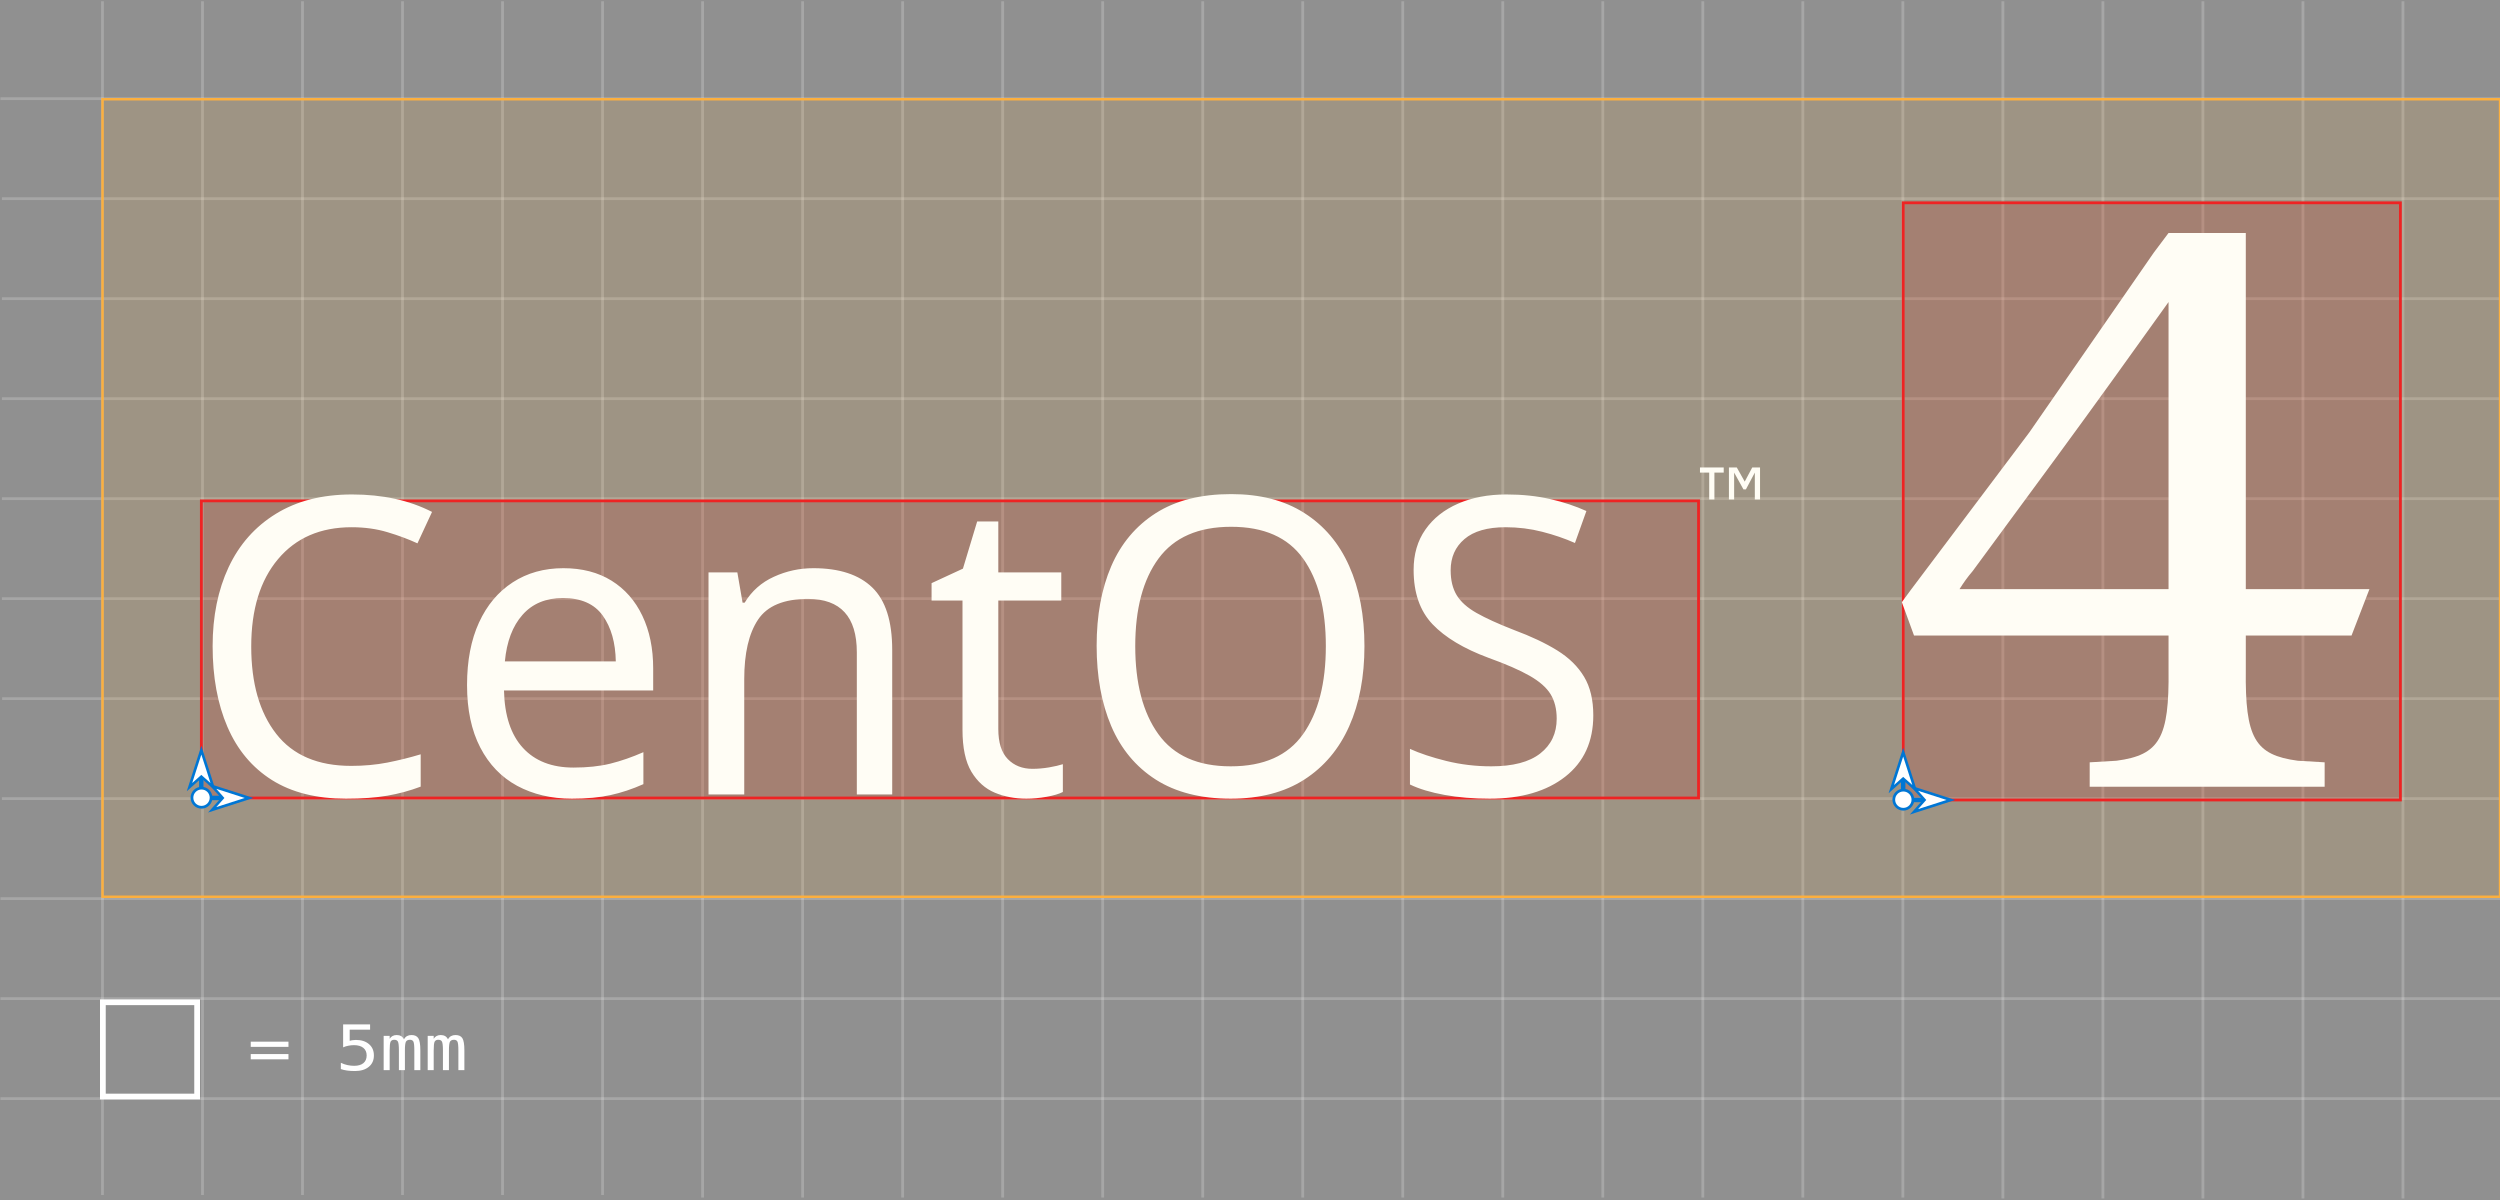
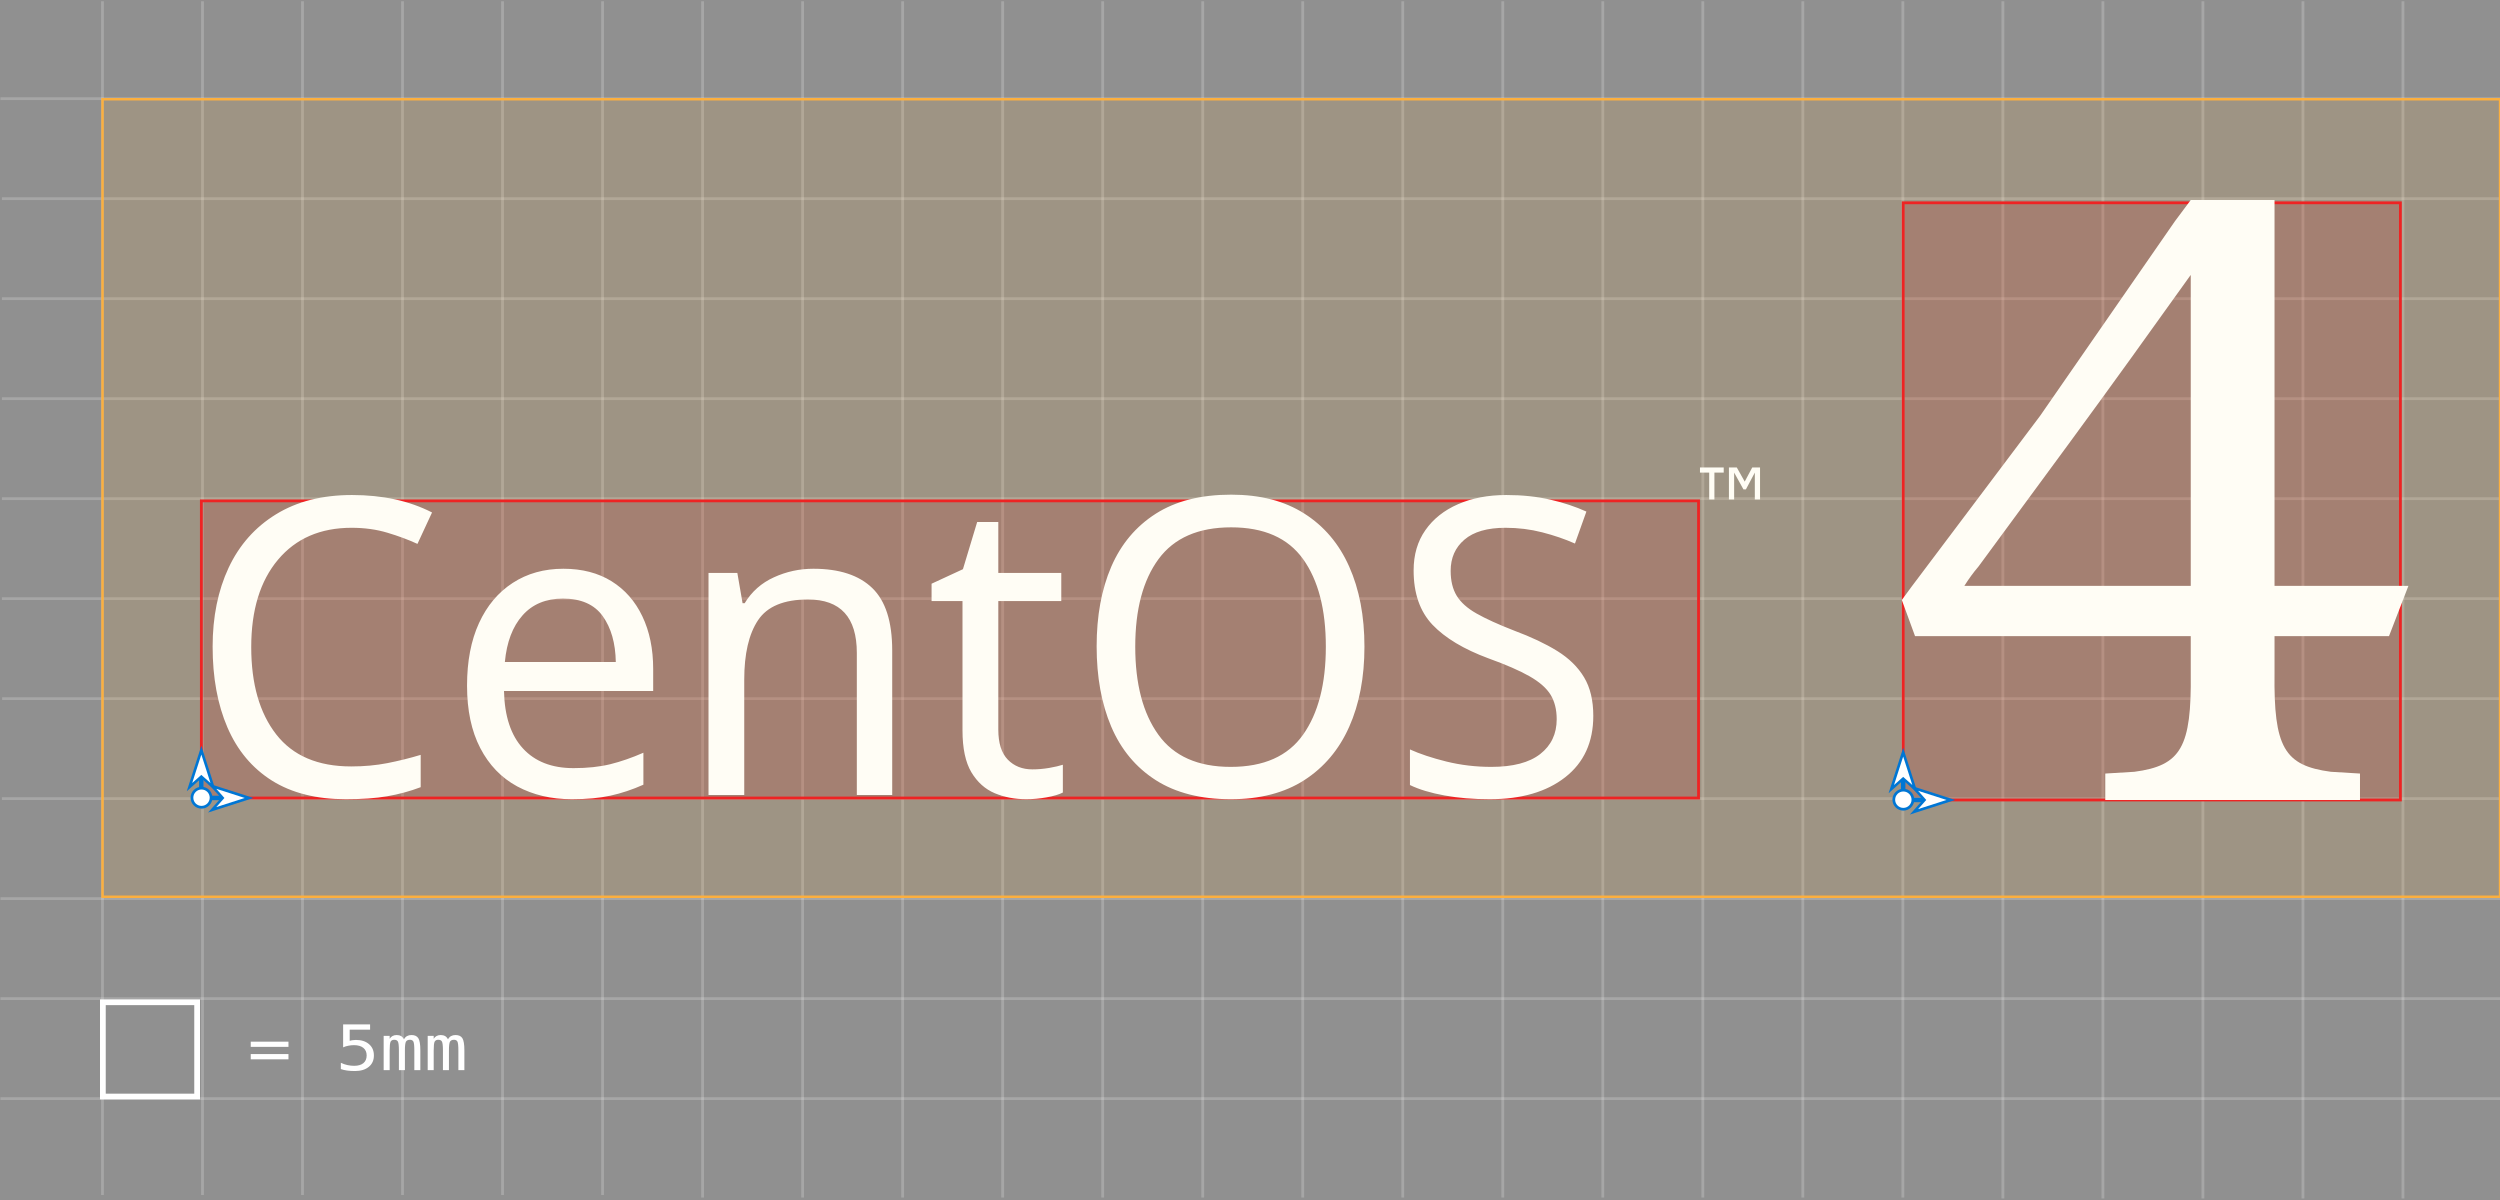
<svg xmlns="http://www.w3.org/2000/svg" xmlns:xlink="http://www.w3.org/1999/xlink" width="442.913" height="212.598" id="svg3106" version="1.0">
-   <defs id="defs3108" />
+   <defs id="defs3108">
+     </defs>
  <g id="layer1" transform="translate(-0.2825948,-822.1534)">
    <rect style="fill:#8c8c8c;fill-opacity:0.955;stroke:none;stroke-width:1;stroke-linecap:round;stroke-linejoin:miter;stroke-miterlimit:4;stroke-dasharray:none;stroke-dashoffset:0;stroke-opacity:0.089;display:inline" id="CENTOSARTWORK" width="460.63" height="212.598" x="0.283" y="822.153" clip-path="none" />
    <g id="g11130" style="stroke:#ffffff;stroke-width:0.5;stroke-miterlimit:4;stroke-dasharray:none;stroke-opacity:0.196">
      <path id="path3685" d="M 18.436,822.377 L 18.436,1033.87" style="fill:none;fill-rule:evenodd;stroke:#ffffff;stroke-width:0.5;stroke-linecap:butt;stroke-linejoin:miter;stroke-miterlimit:4;stroke-dasharray:none;stroke-opacity:0.196;display:inline" />
      <path style="fill:none;fill-rule:evenodd;stroke:#ffffff;stroke-width:0.5;stroke-linecap:butt;stroke-linejoin:miter;stroke-miterlimit:4;stroke-dasharray:none;stroke-opacity:0.196;display:inline" d="M 36.156,822.377 L 36.156,1033.868" id="path3687" />
      <path id="path3689" d="M 53.876,822.377 L 53.876,1033.868" style="fill:none;fill-rule:evenodd;stroke:#ffffff;stroke-width:0.5;stroke-linecap:butt;stroke-linejoin:miter;stroke-miterlimit:4;stroke-dasharray:none;stroke-opacity:0.196;display:inline" />
      <path style="fill:none;fill-rule:evenodd;stroke:#ffffff;stroke-width:0.5;stroke-linecap:butt;stroke-linejoin:miter;stroke-miterlimit:4;stroke-dasharray:none;stroke-opacity:0.196;display:inline" d="M 71.597,822.377 L 71.597,1033.868" id="path3691" />
      <path id="path3693" d="M 89.317,822.377 L 89.317,1033.868" style="fill:none;fill-rule:evenodd;stroke:#ffffff;stroke-width:0.5;stroke-linecap:butt;stroke-linejoin:miter;stroke-miterlimit:4;stroke-dasharray:none;stroke-opacity:0.196;display:inline" />
      <path style="fill:none;fill-rule:evenodd;stroke:#ffffff;stroke-width:0.5;stroke-linecap:butt;stroke-linejoin:miter;stroke-miterlimit:4;stroke-dasharray:none;stroke-opacity:0.196;display:inline" d="M 107.038,822.377 L 107.038,1033.868" id="path3695" />
      <path id="path3697" d="M 124.758,822.377 L 124.758,1034.314" style="fill:none;fill-rule:evenodd;stroke:#ffffff;stroke-width:0.5;stroke-linecap:butt;stroke-linejoin:miter;stroke-miterlimit:4;stroke-dasharray:none;stroke-opacity:0.196;display:inline" />
      <path style="fill:none;fill-rule:evenodd;stroke:#ffffff;stroke-width:0.5;stroke-linecap:butt;stroke-linejoin:miter;stroke-miterlimit:4;stroke-dasharray:none;stroke-opacity:0.196;display:inline" d="M 142.478,822.377 L 142.478,1034.314" id="path3699" />
      <path id="path3701" d="M 160.199,822.377 L 160.199,1034.314" style="fill:none;fill-rule:evenodd;stroke:#ffffff;stroke-width:0.5;stroke-linecap:butt;stroke-linejoin:miter;stroke-miterlimit:4;stroke-dasharray:none;stroke-opacity:0.196;display:inline" />
      <path style="fill:none;fill-rule:evenodd;stroke:#ffffff;stroke-width:0.5;stroke-linecap:butt;stroke-linejoin:miter;stroke-miterlimit:4;stroke-dasharray:none;stroke-opacity:0.196;display:inline" d="M 177.919,822.377 L 177.919,1034.314" id="path3703" />
      <path id="path3705" d="M 195.639,822.377 L 195.639,1034.314" style="fill:none;fill-rule:evenodd;stroke:#ffffff;stroke-width:0.5;stroke-linecap:butt;stroke-linejoin:miter;stroke-miterlimit:4;stroke-dasharray:none;stroke-opacity:0.196;display:inline" />
      <path style="fill:none;fill-rule:evenodd;stroke:#ffffff;stroke-width:0.5;stroke-linecap:butt;stroke-linejoin:miter;stroke-miterlimit:4;stroke-dasharray:none;stroke-opacity:0.196;display:inline" d="M 213.36,822.377 L 213.36,1034.314" id="path3707" />
      <path id="path3709" d="M 231.08,822.377 L 231.08,1034.314" style="fill:none;fill-rule:evenodd;stroke:#ffffff;stroke-width:0.5;stroke-linecap:butt;stroke-linejoin:miter;stroke-miterlimit:4;stroke-dasharray:none;stroke-opacity:0.196;display:inline" />
      <path style="fill:none;fill-rule:evenodd;stroke:#ffffff;stroke-width:0.5;stroke-linecap:butt;stroke-linejoin:miter;stroke-miterlimit:4;stroke-dasharray:none;stroke-opacity:0.196;display:inline" d="M 284.241,822.377 L 284.241,1034.314" id="path3711" />
      <path id="path3713" d="M 266.521,822.377 L 266.521,1034.314" style="fill:none;fill-rule:evenodd;stroke:#ffffff;stroke-width:0.5;stroke-linecap:butt;stroke-linejoin:miter;stroke-miterlimit:4;stroke-dasharray:none;stroke-opacity:0.196;display:inline" />
      <path style="fill:none;fill-rule:evenodd;stroke:#ffffff;stroke-width:0.491;stroke-linecap:square;stroke-linejoin:miter;stroke-miterlimit:4;stroke-dasharray:none;stroke-opacity:0.196;display:inline" d="M 0.603,1016.79 L 460.742,1016.79" id="path3719" />
      <path id="path3721" d="M 0.603,999.074 L 460.742,999.074" style="fill:none;fill-rule:evenodd;stroke:#ffffff;stroke-width:0.491;stroke-linecap:square;stroke-linejoin:miter;stroke-miterlimit:4;stroke-dasharray:none;stroke-opacity:0.196;display:inline" />
      <path style="fill:none;fill-rule:evenodd;stroke:#ffffff;stroke-width:0.491;stroke-linecap:square;stroke-linejoin:miter;stroke-miterlimit:4;stroke-dasharray:none;stroke-opacity:0.196;display:inline" d="M 0.605,981.359 L 460.742,981.359" id="path3723" />
      <path id="path3725" d="M 0.865,963.643 L 460.742,963.643" style="fill:none;fill-rule:evenodd;stroke:#ffffff;stroke-width:0.491;stroke-linecap:square;stroke-linejoin:miter;stroke-miterlimit:4;stroke-dasharray:none;stroke-opacity:0.196;display:inline" />
      <path style="fill:none;fill-rule:evenodd;stroke:#ffffff;stroke-width:0.491;stroke-linecap:square;stroke-linejoin:miter;stroke-miterlimit:4;stroke-dasharray:none;stroke-opacity:0.196;display:inline" d="M 0.909,945.928 L 460.742,945.928" id="path3727" />
      <path id="path3729" d="M 0.865,928.212 L 460.742,928.212" style="fill:none;fill-rule:evenodd;stroke:#ffffff;stroke-width:0.491;stroke-linecap:square;stroke-linejoin:miter;stroke-miterlimit:4;stroke-dasharray:none;stroke-opacity:0.196;display:inline" />
      <path style="fill:none;fill-rule:evenodd;stroke:#ffffff;stroke-width:0.5;stroke-linecap:butt;stroke-linejoin:miter;stroke-miterlimit:4;stroke-dasharray:none;stroke-opacity:0.196;display:inline" d="M 248.801,822.377 L 248.801,1034.314" id="path3785" />
      <path id="path3787" d="M 301.962,822.377 L 301.962,1034.314" style="fill:none;fill-rule:evenodd;stroke:#ffffff;stroke-width:0.5;stroke-linecap:butt;stroke-linejoin:miter;stroke-miterlimit:4;stroke-dasharray:none;stroke-opacity:0.196;display:inline" />
      <path style="fill:none;fill-rule:evenodd;stroke:#ffffff;stroke-width:0.5;stroke-linecap:butt;stroke-linejoin:miter;stroke-miterlimit:4;stroke-dasharray:none;stroke-opacity:0.196;display:inline" d="M 319.682,822.377 L 319.682,1034.314" id="path3789" />
      <path id="path3791" d="M 337.403,822.377 L 337.403,1034.314" style="fill:none;fill-rule:evenodd;stroke:#ffffff;stroke-width:0.5;stroke-linecap:butt;stroke-linejoin:miter;stroke-miterlimit:4;stroke-dasharray:none;stroke-opacity:0.196;display:inline" />
      <path style="fill:none;fill-rule:evenodd;stroke:#ffffff;stroke-width:0.5;stroke-linecap:butt;stroke-linejoin:miter;stroke-miterlimit:4;stroke-dasharray:none;stroke-opacity:0.196;display:inline" d="M 355.123,822.377 L 355.123,1034.478" id="path3793" />
      <path style="fill:none;fill-rule:evenodd;stroke:#ffffff;stroke-width:0.491;stroke-linecap:square;stroke-linejoin:miter;stroke-miterlimit:4;stroke-dasharray:none;stroke-opacity:0.196;display:inline" d="M 0.866,910.496 L 460.742,910.496" id="path6619" />
      <path id="path6621" d="M 0.866,892.781 L 460.742,892.781" style="fill:none;fill-rule:evenodd;stroke:#ffffff;stroke-width:0.491;stroke-linecap:square;stroke-linejoin:miter;stroke-miterlimit:4;stroke-dasharray:none;stroke-opacity:0.196;display:inline" />
      <path id="path4235" d="M 372.843,822.377 L 372.843,1034.478" style="fill:none;fill-rule:evenodd;stroke:#ffffff;stroke-width:0.5;stroke-linecap:butt;stroke-linejoin:miter;stroke-miterlimit:4;stroke-dasharray:none;stroke-opacity:0.196;display:inline" />
      <path style="fill:none;fill-rule:evenodd;stroke:#ffffff;stroke-width:0.5;stroke-linecap:butt;stroke-linejoin:miter;stroke-miterlimit:4;stroke-dasharray:none;stroke-opacity:0.196;display:inline" d="M 390.564,822.377 L 390.564,1034.478" id="path4237" />
      <path id="path4239" d="M 408.284,822.377 L 408.284,1034.478" style="fill:none;fill-rule:evenodd;stroke:#ffffff;stroke-width:0.5;stroke-linecap:butt;stroke-linejoin:miter;stroke-miterlimit:4;stroke-dasharray:none;stroke-opacity:0.196;display:inline" />
      <path style="fill:none;fill-rule:evenodd;stroke:#ffffff;stroke-width:0.5;stroke-linecap:butt;stroke-linejoin:miter;stroke-miterlimit:4;stroke-dasharray:none;stroke-opacity:0.196;display:inline" d="M 426.005,822.377 L 426.005,1034.478" id="path5011" />
      <path id="path9589" d="M 0.866,875.065 L 460.742,875.065" style="fill:none;fill-rule:evenodd;stroke:#ffffff;stroke-width:0.491;stroke-linecap:square;stroke-linejoin:miter;stroke-miterlimit:4;stroke-dasharray:none;stroke-opacity:0.196;display:inline" />
      <path style="fill:none;fill-rule:evenodd;stroke:#ffffff;stroke-width:0.491;stroke-linecap:square;stroke-linejoin:miter;stroke-miterlimit:4;stroke-dasharray:none;stroke-opacity:0.196;display:inline" d="M 0.866,857.35 L 460.742,857.35" id="path9591" />
      <path id="path9593" d="M 0.603,839.634 L 460.742,839.634" style="fill:none;fill-rule:evenodd;stroke:#ffffff;stroke-width:0.491;stroke-linecap:square;stroke-linejoin:miter;stroke-miterlimit:4;stroke-dasharray:none;stroke-opacity:0.196;display:inline" />
      <path id="path10273" d="M 443.446,822.377 L 443.446,1034.478" style="fill:none;fill-rule:evenodd;stroke:#ffffff;stroke-width:0.5;stroke-linecap:butt;stroke-linejoin:miter;stroke-miterlimit:4;stroke-dasharray:none;stroke-opacity:0.196;display:inline" />
    </g>
    <rect y="839.733" x="18.442" height="141.297" width="424.761" id="rect5058" style="opacity:1;fill:#fcaf3e;fill-opacity:0.137;stroke:#fcaf3e;stroke-width:0.436;stroke-linecap:round;stroke-linejoin:miter;stroke-miterlimit:4;stroke-dasharray:none;stroke-opacity:1" />
    <text xml:space="preserve" style="font-size:11.11px;font-style:normal;font-variant:normal;font-weight:normal;font-stretch:normal;text-align:start;line-height:125%;writing-mode:lr-tb;text-anchor:start;fill:#ffffff;fill-opacity:1;stroke:none;stroke-width:1;stroke-linecap:butt;stroke-linejoin:miter;stroke-miterlimit:4;stroke-dasharray:none;stroke-opacity:1;font-family:DejaVu LGC Sans Mono;-inkscape-font-specification:DejaVu LGC Sans Mono" x="40.87" y="1092.87" id="text5060" transform="scale(1.080181,0.925771)">
      <tspan id="tspan5062" x="40.87" y="1092.87" style="font-size:12px">= 5mm</tspan>
    </text>
    <rect style="opacity:1;fill:none;fill-opacity:1;stroke:#ffffff;stroke-width:1.018;stroke-linecap:round;stroke-linejoin:miter;stroke-miterlimit:4;stroke-dasharray:none;stroke-opacity:1" id="rect5066" width="16.699" height="16.699" x="18.508" y="999.721" />
    <rect y="858.084" x="337.464" height="105.802" width="88.085" id="rect9587" style="opacity:1;fill:#cc0000;fill-opacity:0.137;stroke:#ee2323;stroke-width:0.5;stroke-linecap:round;stroke-linejoin:miter;stroke-miterlimit:4;stroke-dasharray:none;stroke-opacity:1" />
-     <text xml:space="preserve" style="font-size:155.821px;font-style:normal;font-variant:normal;font-weight:200;font-stretch:normal;text-align:start;line-height:125%;writing-mode:lr-tb;text-anchor:start;fill:#fffdf5;fill-opacity:1;stroke:none;stroke-width:1px;stroke-linecap:butt;stroke-linejoin:miter;stroke-opacity:1;font-family:Denmark;-inkscape-font-specification:Denmark Ultra-Light" x="333.612" y="961.538" id="text9583">
-       <tspan id="tspan9585" x="333.612" y="961.538" style="font-size:144.084px;font-style:normal;font-variant:normal;font-weight:normal;font-stretch:normal;text-align:start;line-height:125%;writing-mode:lr-tb;text-anchor:start;fill:#fffdf5;font-family:URW Bookman L;-inkscape-font-specification:URW Bookman L">4</tspan>
+     <text xml:space="preserve" style="font-size:168.808px;font-style:normal;font-variant:normal;font-weight:200;font-stretch:normal;text-align:start;line-height:125%;writing-mode:lr-tb;text-anchor:start;fill:#fffdf5;fill-opacity:1;stroke:none;stroke-width:1px;stroke-linecap:butt;stroke-linejoin:miter;stroke-opacity:1;font-family:Denmark;-inkscape-font-specification:Denmark Ultra-Light" x="333.311" y="963.886" id="text9583">
+       <tspan id="tspan9585" x="333.311" y="963.886" style="font-size:156.093px;font-style:normal;font-variant:normal;font-weight:normal;font-stretch:normal;text-align:start;line-height:125%;writing-mode:lr-tb;text-anchor:start;fill:#fffdf5;font-family:URW Bookman L;-inkscape-font-specification:URW Bookman L">4</tspan>
    </text>
    <rect style="opacity:1;fill:#cc0000;fill-opacity:0.137;stroke:#ee2323;stroke-width:0.5;stroke-linecap:round;stroke-linejoin:miter;stroke-miterlimit:4;stroke-dasharray:none;stroke-opacity:1" id="rect14283" width="265.248" height="52.652" x="35.956" y="910.887" />
-     <text transform="scale(0.9903898,1.009703)" xml:space="preserve" style="font-size:72.706px;font-style:normal;font-variant:normal;font-weight:200;font-stretch:normal;text-align:start;line-height:125%;writing-mode:lr-tb;text-anchor:start;fill:#fffdf5;fill-opacity:1;stroke:none;stroke-width:1;stroke-linecap:butt;stroke-linejoin:miter;stroke-miterlimit:4;stroke-dasharray:none;stroke-opacity:1;display:inline;font-family:Denmark;-inkscape-font-specification:Denmark Ultra-Light" x="33.881" y="953.653" id="text5083" clip-path="none">
-       <tspan id="tspan5085" x="33.881" y="953.653" style="font-size:72.706px;font-style:normal;font-variant:normal;font-weight:200;font-stretch:normal;text-align:start;line-height:125%;writing-mode:lr-tb;text-anchor:start;fill:#fffdf5;fill-opacity:1;stroke-width:1;stroke-miterlimit:4;stroke-dasharray:none;font-family:Denmark;-inkscape-font-specification:Denmark Ultra-Light">CentOS</tspan>
+     <text transform="scale(0.9903898,1.009703)" xml:space="preserve" style="font-size:72.706px;font-style:normal;font-variant:normal;font-weight:200;font-stretch:normal;text-align:start;line-height:125%;writing-mode:lr-tb;text-anchor:start;fill:#fffdf5;fill-opacity:1;stroke:none;stroke-width:1;stroke-linecap:butt;stroke-linejoin:miter;stroke-miterlimit:4;stroke-dasharray:none;stroke-opacity:1;display:inline;font-family:Denmark;-inkscape-font-specification:Denmark Ultra-Light" x="33.881" y="953.75" id="text5083" clip-path="none">
+       <tspan id="tspan5085" x="33.881" y="953.75" style="font-size:72.706px;font-style:normal;font-variant:normal;font-weight:200;font-stretch:normal;text-align:start;line-height:125%;writing-mode:lr-tb;text-anchor:start;fill:#fffdf5;fill-opacity:1;stroke-width:1;stroke-miterlimit:4;stroke-dasharray:none;font-family:Denmark;-inkscape-font-specification:Denmark Ultra-Light">CentOS</tspan>
    </text>
    <text xml:space="preserve" style="font-size:18.264px;font-style:normal;font-weight:normal;fill:#fffdf5;fill-opacity:1;stroke:none;stroke-width:1;stroke-linecap:butt;stroke-linejoin:miter;stroke-miterlimit:4;stroke-dasharray:none;stroke-opacity:1;font-family:Bitstream Vera Sans" x="328.937" y="836.119" id="text5087" transform="scale(0.9092079,1.099858)">
      <tspan id="tspan5089" x="328.937" y="836.119">™</tspan>
    </text>
    <g id="g4973" transform="matrix(0.3644111,0,0,0.3644111,-80.5127,612.401)">
      <g transform="matrix(0,1.31188,1.167689,0,-14.97822,-16.15833)" id="g4958" style="stroke-width:1.004;stroke-miterlimit:4;stroke-dasharray:none;display:inline">
        <path style="fill:#0076d4;fill-opacity:1;fill-rule:evenodd;stroke:none;stroke-width:1.004;stroke-linecap:butt;stroke-linejoin:miter;stroke-miterlimit:4;stroke-dasharray:none;stroke-opacity:1" d="M 745.953,286.718 L 745.953,298.029 L 747.62,298.029 L 747.62,286.718 L 745.953,286.718 z" id="path4960" />
        <path style="fill:#ffffff;fill-opacity:1;fill-rule:evenodd;stroke:#0076d4;stroke-width:1.003;marker-start:none;stroke-miterlimit:4;stroke-dasharray:none;stroke-opacity:1" d="M 746.787,295.429 L 742.387,291.029 L 746.787,306.429 L 751.187,291.029 L 746.787,295.429 z" id="path4962" />
      </g>
      <g style="stroke-width:1.004;stroke-miterlimit:4;stroke-dasharray:none;display:inline" id="g8603" transform="matrix(1.31188,0,0,-1.167689,-660.0947,1298.114)">
        <path id="path8605" d="M 745.953,286.718 L 745.953,298.029 L 747.62,298.029 L 747.62,286.718 L 745.953,286.718 z" style="fill:#0076d4;fill-opacity:1;fill-rule:evenodd;stroke:none;stroke-width:1.004;stroke-linecap:butt;stroke-linejoin:miter;stroke-miterlimit:4;stroke-dasharray:none;stroke-opacity:1" />
        <path id="path8607" d="M 746.787,295.429 L 742.387,291.029 L 746.787,306.429 L 751.187,291.029 L 746.787,295.429 z" style="fill:#ffffff;fill-opacity:1;fill-rule:evenodd;stroke:#0076d4;stroke-width:1.003;marker-start:none;stroke-miterlimit:4;stroke-dasharray:none;stroke-opacity:1" />
      </g>
      <path transform="matrix(2.65748,0,0,2.65748,-116.8062,788.671)" d="M 166,65.753 A 1.75,1.75 0 1 1 162.5,65.753 A 1.75,1.75 0 1 1 166,65.753 z" id="path8609" style="fill:#ffffff;fill-opacity:1;stroke:#0076d4;stroke-width:0.5;stroke-linecap:square;stroke-miterlimit:4;stroke-dasharray:none;stroke-dashoffset:0;stroke-opacity:1;display:inline" />
    </g>
    <use x="0" y="0" xlink:href="#g4973" id="use10998" transform="translate(301.5055,0.3527481)" width="442.913" height="212.598" />
  </g>
</svg>
